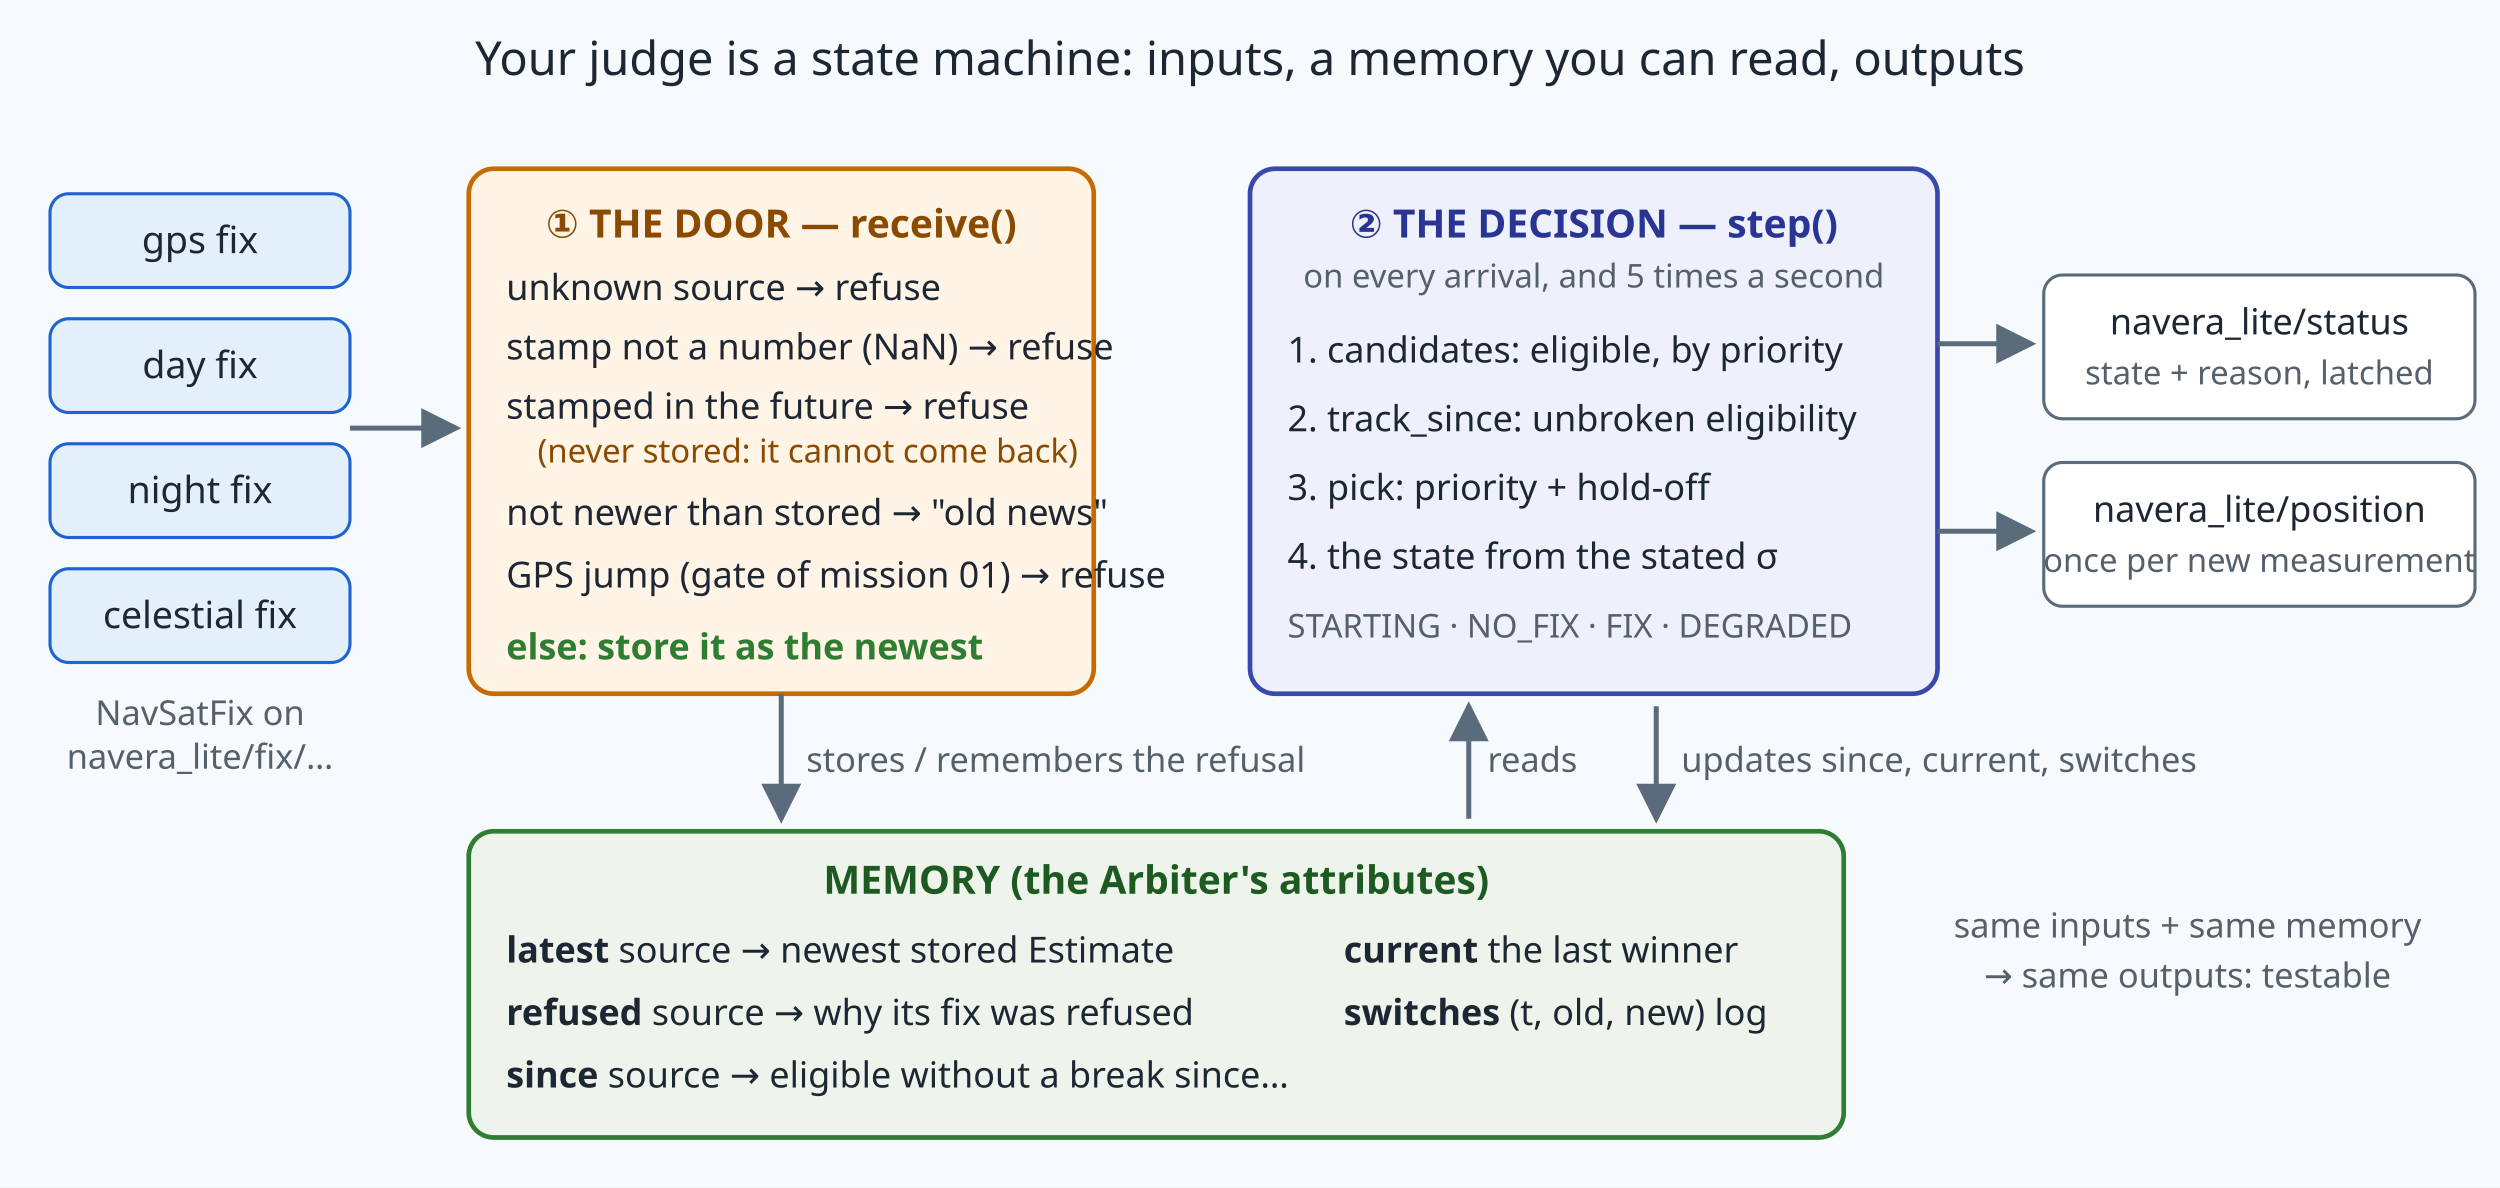
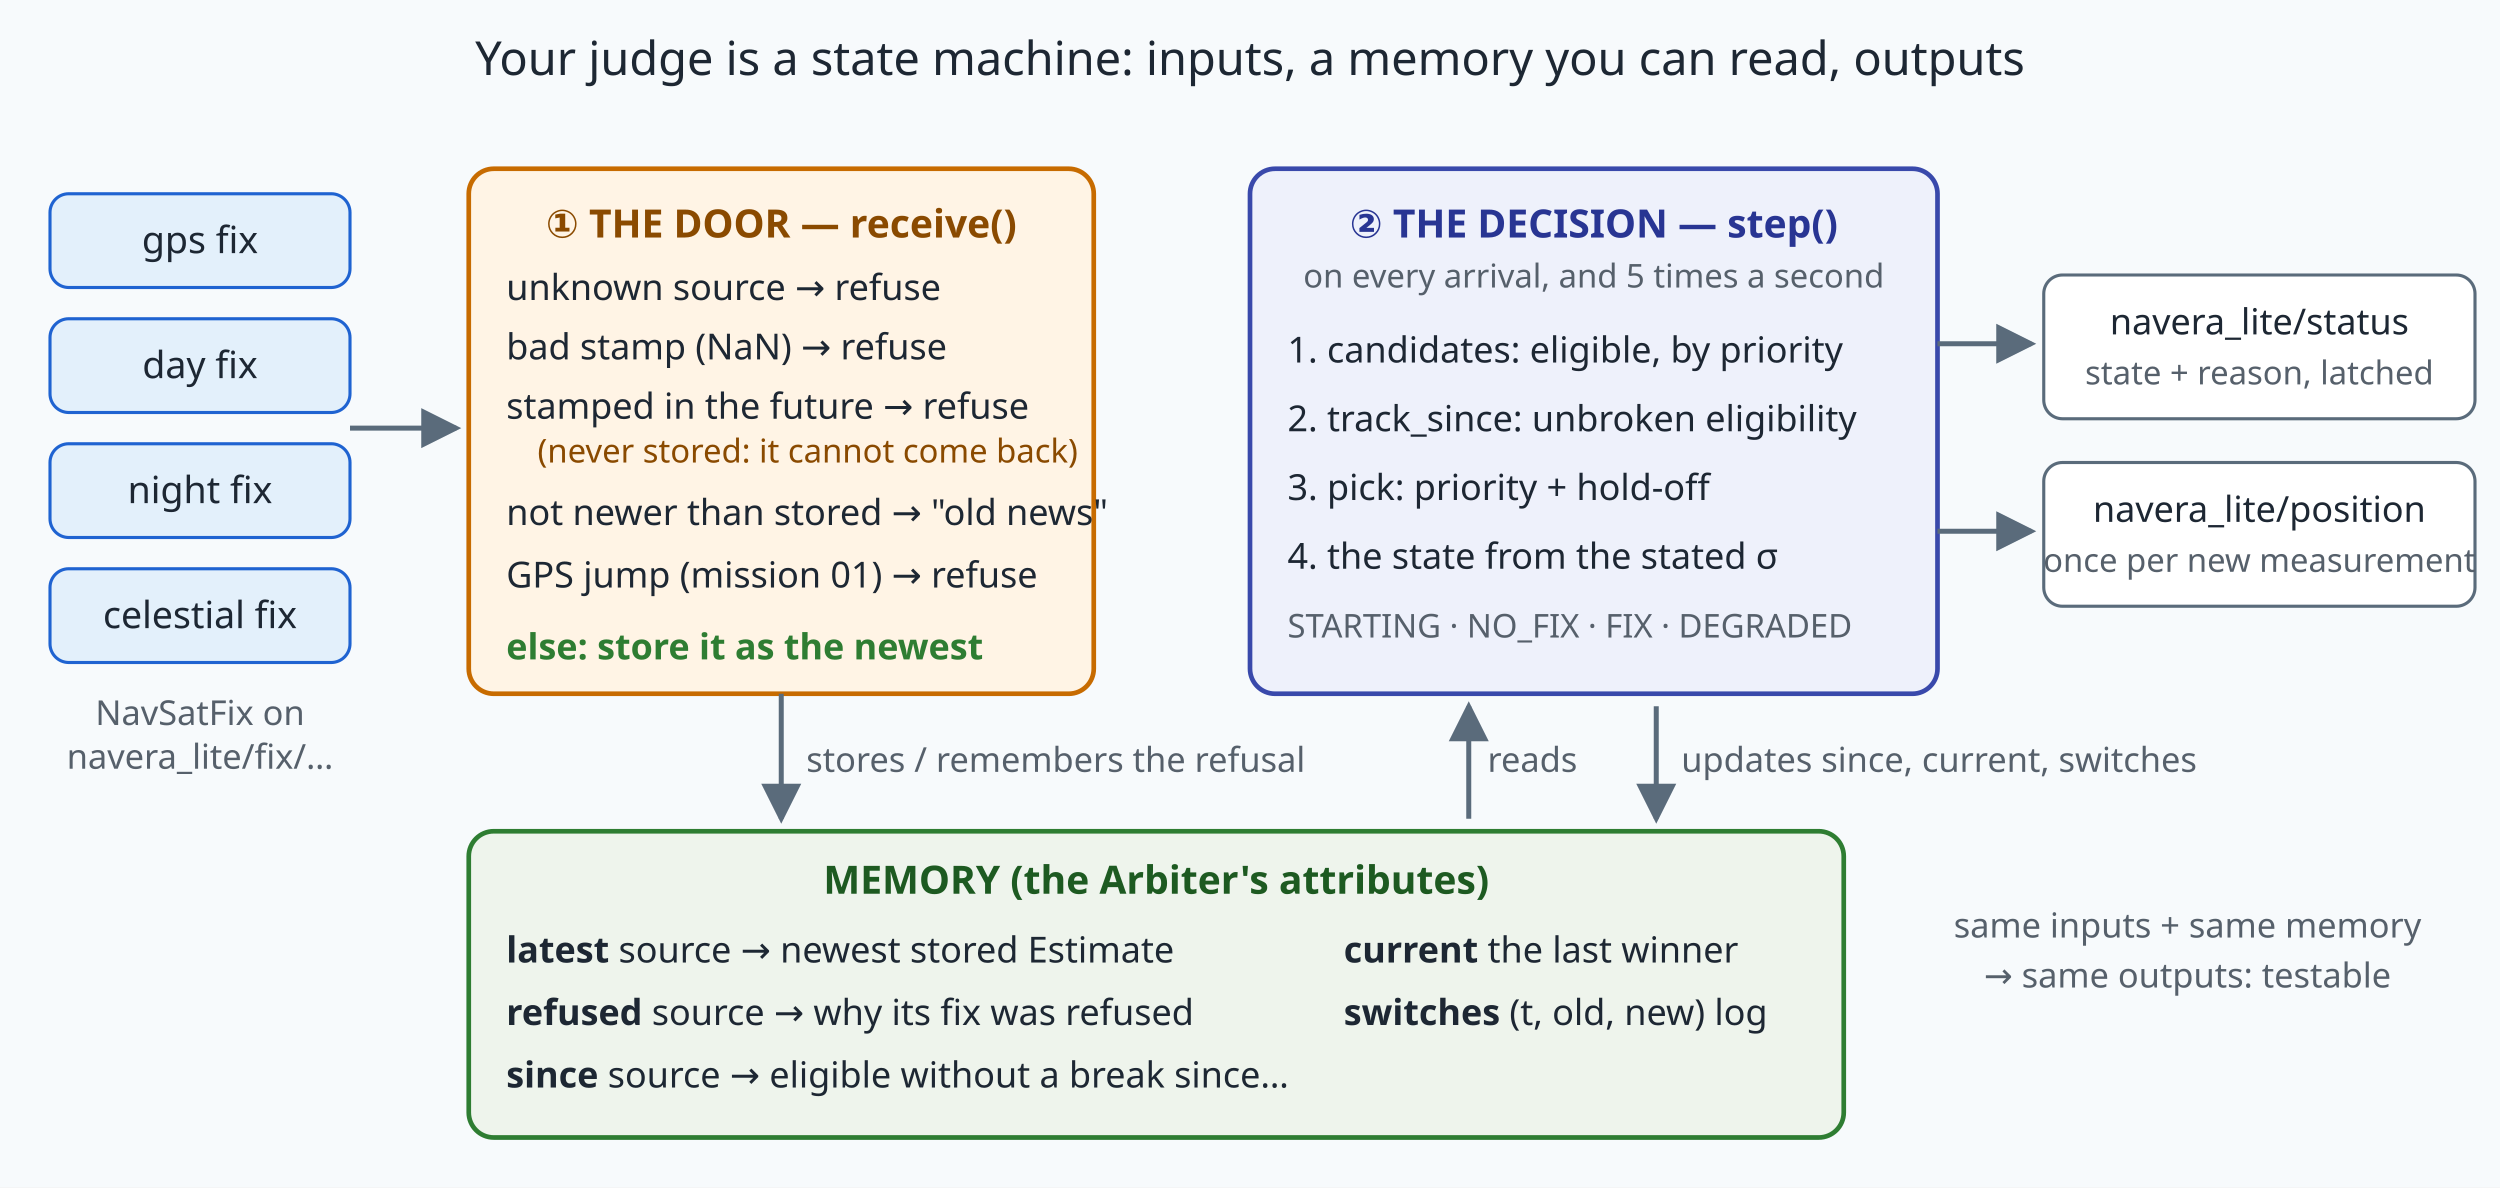
<svg xmlns="http://www.w3.org/2000/svg" viewBox="0 0 800 380" font-family="sans-serif" font-size="12.5">
  <rect width="800" height="380" fill="#f7fafc" />
  <defs>
    <marker id="a" markerWidth="8" markerHeight="8" refX="7" refY="4" orient="auto">
      <path d="M0,0 L8,4 L0,8 z" fill="#5a6b7b" />
    </marker>
  </defs>
  <text x="400" y="24" text-anchor="middle" font-size="15" fill="#1d2733">Your judge is a state machine: inputs, a memory you can read, outputs</text>
  <g font-size="12" fill="#1d2733">
    <rect x="16" y="62" width="96" height="30" rx="6" fill="#e3f0fb" stroke="#1f63d1" />
    <text x="64" y="81" text-anchor="middle">gps fix</text>
    <rect x="16" y="102" width="96" height="30" rx="6" fill="#e3f0fb" stroke="#1f63d1" />
    <text x="64" y="121" text-anchor="middle">day fix</text>
    <rect x="16" y="142" width="96" height="30" rx="6" fill="#e3f0fb" stroke="#1f63d1" />
    <text x="64" y="161" text-anchor="middle">night fix</text>
    <rect x="16" y="182" width="96" height="30" rx="6" fill="#e3f0fb" stroke="#1f63d1" />
    <text x="64" y="201" text-anchor="middle">celestial fix</text>
  </g>
  <text x="64" y="232" text-anchor="middle" font-size="11" fill="#56606b">NavSatFix on</text>
  <text x="64" y="246" text-anchor="middle" font-size="11" fill="#56606b">navera_lite/fix/…</text>
  <line x1="112" y1="137" x2="146" y2="137" stroke="#5a6b7b" stroke-width="1.6" marker-end="url(#a)" />
  <rect x="150" y="54" width="200" height="168" rx="8" fill="#fff4e5" stroke="#c76b00" stroke-width="1.5" />
  <text x="250" y="76" text-anchor="middle" font-weight="bold" fill="#8a4a00">① THE DOOR — receive()</text>
  <g font-size="11.5" fill="#1d2733">
    <text x="162" y="96">unknown source → refuse</text>
-     <text x="162" y="115">stamp not a number (NaN) → refuse</text>
+     <text x="162" y="115">bad stamp (NaN) → refuse</text>
    <text x="162" y="134">stamped in the future → refuse</text>
    <text x="172" y="148" font-size="10.5" fill="#8a4a00">(never stored: it cannot come back)</text>
    <text x="162" y="168">not newer than stored → "old news"</text>
-     <text x="162" y="188">GPS jump (gate of mission 01) → refuse</text>
+     <text x="162" y="188">GPS jump (mission 01) → refuse</text>
    <text x="162" y="211" font-weight="bold" fill="#2e7d32">else: store it as the newest</text>
  </g>
  <line x1="250" y1="222" x2="250" y2="262" stroke="#5a6b7b" stroke-width="1.6" marker-end="url(#a)" />
  <text x="258" y="247" font-size="11" fill="#56606b">stores / remembers the refusal</text>
  <rect x="150" y="266" width="440" height="98" rx="8" fill="#eef4ec" stroke="#2e7d32" stroke-width="1.5" />
  <text x="370" y="286" text-anchor="middle" font-weight="bold" fill="#1d5a21">MEMORY (the Arbiter's attributes)</text>
  <g font-size="11.5" fill="#1d2733">
    <text x="162" y="308">
      <tspan font-weight="bold">latest</tspan>  source → newest stored Estimate</text>
    <text x="162" y="328">
      <tspan font-weight="bold">refused</tspan>  source → why its fix was refused</text>
    <text x="162" y="348">
      <tspan font-weight="bold">since</tspan>  source → eligible without a break since…</text>
    <text x="430" y="308">
      <tspan font-weight="bold">current</tspan>  the last winner</text>
    <text x="430" y="328">
      <tspan font-weight="bold">switches</tspan>  (t, old, new) log</text>
  </g>
  <rect x="400" y="54" width="220" height="168" rx="8" fill="#eef1fb" stroke="#3949ab" stroke-width="1.5" />
  <text x="510" y="76" text-anchor="middle" font-weight="bold" fill="#283593">② THE DECISION — step()</text>
  <text x="510" y="92" text-anchor="middle" font-size="10.5" fill="#56606b">on every arrival, and 5 times a second</text>
  <g font-size="11.5" fill="#1d2733">
    <text x="412" y="116">1. candidates: eligible, by priority</text>
    <text x="412" y="138">2. track_since: unbroken eligibility</text>
    <text x="412" y="160">3. pick: priority + hold-off</text>
    <text x="412" y="182">4. the state from the stated σ</text>
    <text x="412" y="204" font-size="10.5" fill="#56606b">STARTING · NO_FIX · FIX · DEGRADED</text>
  </g>
  <line x1="470" y1="262" x2="470" y2="226" stroke="#5a6b7b" stroke-width="1.6" marker-end="url(#a)" />
  <line x1="530" y1="226" x2="530" y2="262" stroke="#5a6b7b" stroke-width="1.6" marker-end="url(#a)" />
  <text x="476" y="247" font-size="11" fill="#56606b">reads</text>
  <text x="538" y="247" font-size="11" fill="#56606b">updates since, current, switches</text>
  <line x1="620" y1="110" x2="650" y2="110" stroke="#5a6b7b" stroke-width="1.6" marker-end="url(#a)" />
  <line x1="620" y1="170" x2="650" y2="170" stroke="#5a6b7b" stroke-width="1.6" marker-end="url(#a)" />
  <rect x="654" y="88" width="138" height="46" rx="6" fill="#fff" stroke="#5a6b7b" />
  <text x="723" y="107" text-anchor="middle" font-size="11.5" fill="#1d2733">navera_lite/status</text>
  <text x="723" y="123" text-anchor="middle" font-size="10.5" fill="#56606b">state + reason, latched</text>
  <rect x="654" y="148" width="138" height="46" rx="6" fill="#fff" stroke="#5a6b7b" />
  <text x="723" y="167" text-anchor="middle" font-size="11.5" fill="#1d2733">navera_lite/position</text>
  <text x="723" y="183" text-anchor="middle" font-size="10.5" fill="#56606b">once per new measurement</text>
  <text x="700" y="300" text-anchor="middle" font-size="11" fill="#56606b">same inputs + same memory</text>
  <text x="700" y="316" text-anchor="middle" font-size="11" fill="#56606b">→ same outputs: testable</text>
</svg>
